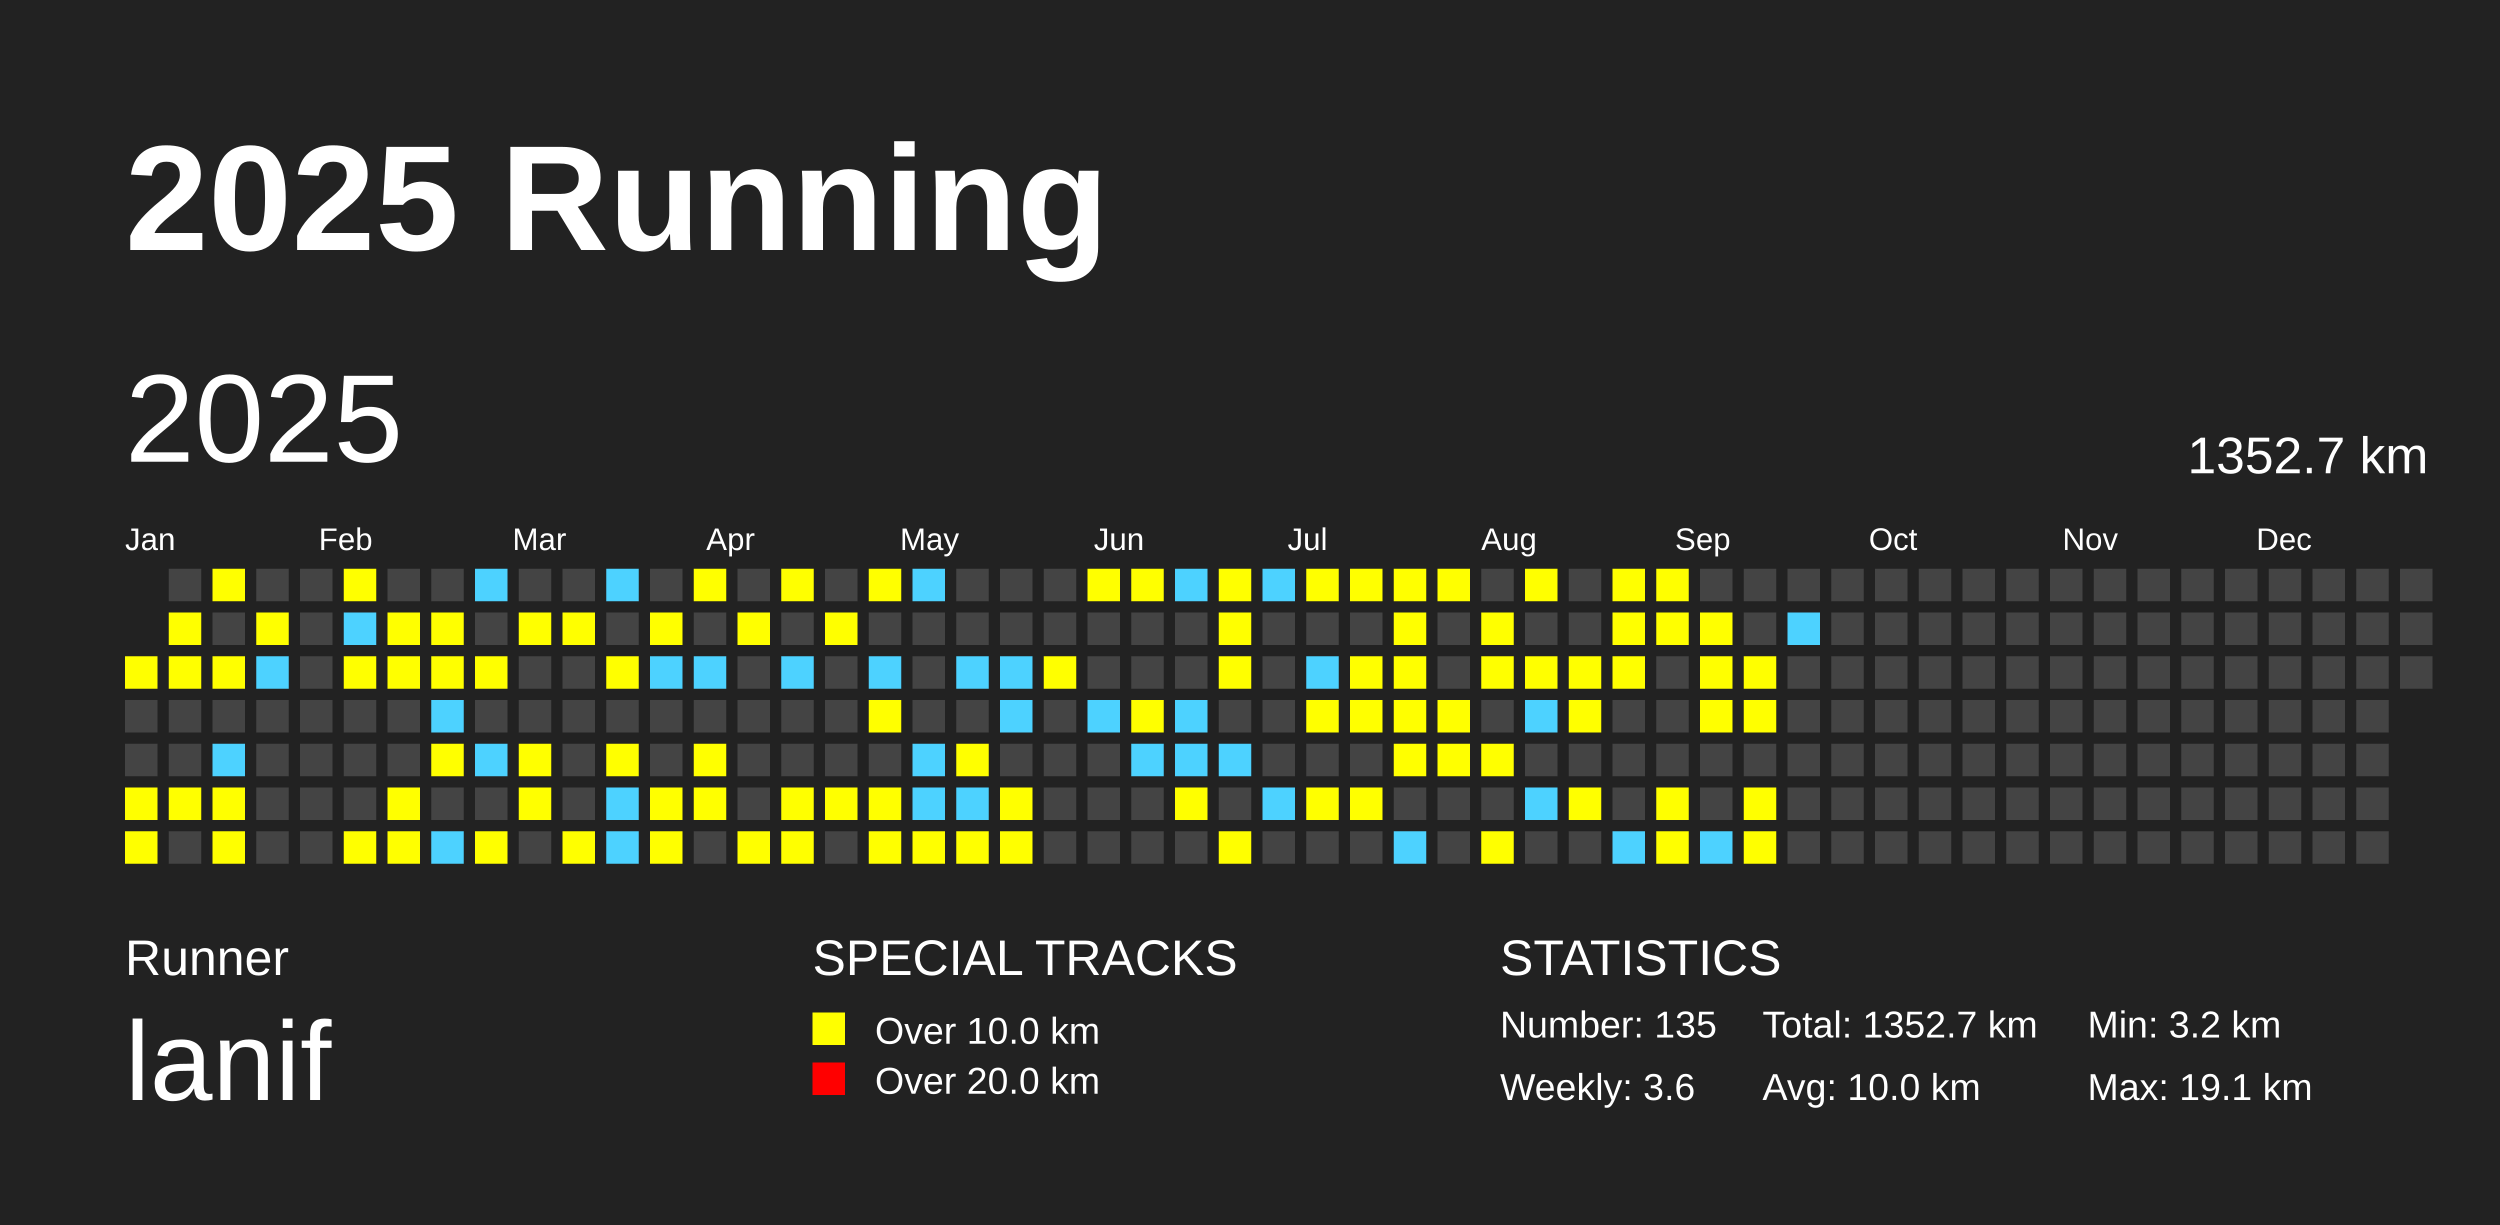
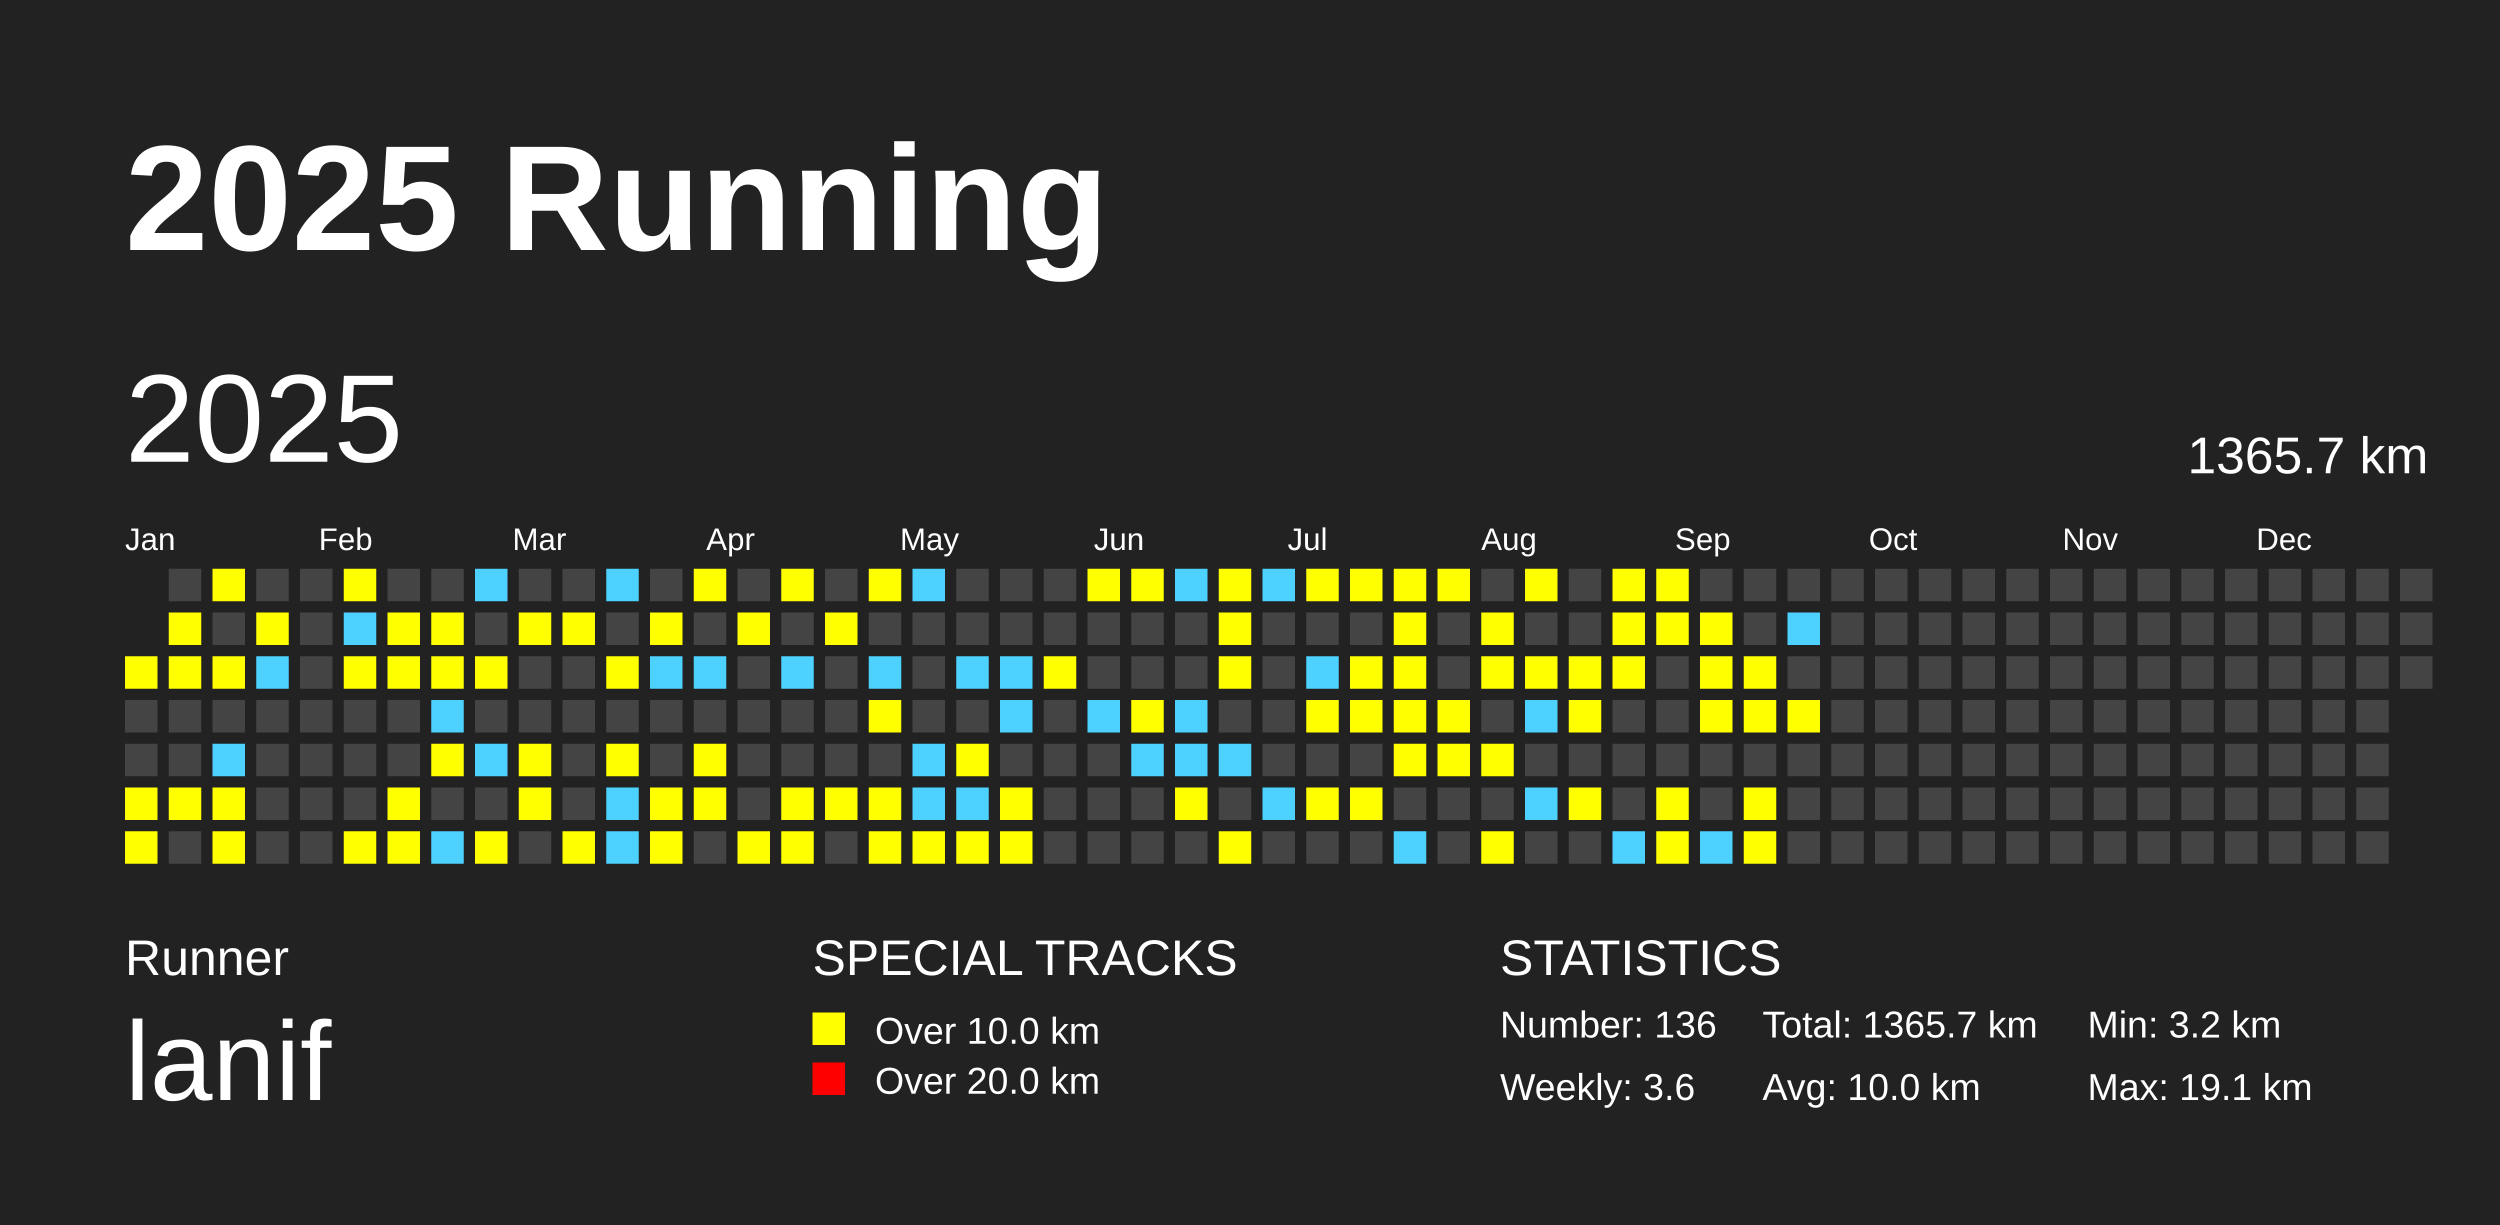
<svg xmlns="http://www.w3.org/2000/svg" baseProfile="full" height="98mm" version="1.1" viewBox="0,0,200,98" width="200mm">
  <defs />
  <rect fill="#222222" height="98" width="200" x="0" y="0" />
  <text fill="#FFFFFF" style="font-size:12px; font-family:Arial; font-weight:bold;" x="10" y="20">2025 Running</text>
  <text fill="#FFFFFF" style="font-size:4px; font-family:Arial" x="10" y="78">Runner</text>
  <text fill="#FFFFFF" style="font-size:9px; font-family:Arial" x="10" y="88">lanif</text>
  <text fill="#FFFFFF" style="font-size:4px; font-family:Arial" x="65" y="78">SPECIAL TRACKS</text>
  <rect fill="yellow" height="2.6" width="2.6" x="65" y="81" />
  <text fill="#FFFFFF" style="font-size:3px; font-family:Arial" x="70" y="83.5">Over 10.0 km</text>
  <rect fill="red" height="2.6" width="2.6" x="65" y="85" />
  <text fill="#FFFFFF" style="font-size:3px; font-family:Arial" x="70" y="87.5">Over 20.0 km</text>
  <text fill="#FFFFFF" style="font-size:4px; font-family:Arial" x="120" y="78">STATISTICS</text>
-   <text fill="#FFFFFF" style="font-size:3px; font-family:Arial" x="120" y="83">Number: 135</text>
+   <text fill="#FFFFFF" style="font-size:3px; font-family:Arial" x="120" y="83">Number: 136</text>
  <text fill="#FFFFFF" style="font-size:3px; font-family:Arial" x="120" y="88">Weekly: 3.6</text>
-   <text fill="#FFFFFF" style="font-size:3px; font-family:Arial" x="141" y="83">Total: 1352.7 km</text>
+   <text fill="#FFFFFF" style="font-size:3px; font-family:Arial" x="141" y="83">Total: 1365.7 km</text>
  <text fill="#FFFFFF" style="font-size:3px; font-family:Arial" x="141" y="88">Avg: 10.0 km</text>
  <text fill="#FFFFFF" style="font-size:3px; font-family:Arial" x="167" y="83">Min: 3.2 km</text>
  <text fill="#FFFFFF" style="font-size:3px; font-family:Arial" x="167" y="88">Max: 19.1 km</text>
  <text dominant-baseline="hanging" fill="#FFFFFF" style="font-size:10.0px; font-family:Arial;" x="10" y="30">2025</text>
-   <text dominant-baseline="hanging" fill="#FFFFFF" style="font-size:4.125px; font-family:Arial;" x="175" y="35">1352.7 km</text>
+   <text dominant-baseline="hanging" fill="#FFFFFF" style="font-size:4.125px; font-family:Arial;" x="175" y="35">1365.7 km</text>
  <text fill="#FFFFFF" style="font-size:2.5px; font-family:Arial" x="10.0" y="44">Jan</text>
  <text fill="#FFFFFF" style="font-size:2.5px; font-family:Arial" x="25.5" y="44">Feb</text>
  <text fill="#FFFFFF" style="font-size:2.5px; font-family:Arial" x="41.0" y="44">Mar</text>
  <text fill="#FFFFFF" style="font-size:2.5px; font-family:Arial" x="56.5" y="44">Apr</text>
  <text fill="#FFFFFF" style="font-size:2.5px; font-family:Arial" x="72.0" y="44">May</text>
  <text fill="#FFFFFF" style="font-size:2.5px; font-family:Arial" x="87.5" y="44">Jun</text>
  <text fill="#FFFFFF" style="font-size:2.5px; font-family:Arial" x="103.0" y="44">Jul</text>
  <text fill="#FFFFFF" style="font-size:2.5px; font-family:Arial" x="118.5" y="44">Aug</text>
  <text fill="#FFFFFF" style="font-size:2.5px; font-family:Arial" x="134.0" y="44">Sep</text>
  <text fill="#FFFFFF" style="font-size:2.5px; font-family:Arial" x="149.5" y="44">Oct</text>
  <text fill="#FFFFFF" style="font-size:2.5px; font-family:Arial" x="165.0" y="44">Nov</text>
  <text fill="#FFFFFF" style="font-size:2.5px; font-family:Arial" x="180.5" y="44">Dec</text>
  <rect fill="yellow" height="2.6" width="2.6" x="10.0" y="52.5" />
  <rect fill="#444444" height="2.6" width="2.6" x="10.0" y="56.0" />
  <rect fill="#444444" height="2.6" width="2.6" x="10.0" y="59.5" />
  <rect fill="yellow" height="2.6" width="2.6" x="10.0" y="63.0" />
  <rect fill="yellow" height="2.6" width="2.6" x="10.0" y="66.5" />
  <rect fill="#444444" height="2.6" width="2.6" x="13.5" y="45.5" />
  <rect fill="yellow" height="2.6" width="2.6" x="13.5" y="49.0" />
  <rect fill="yellow" height="2.6" width="2.6" x="13.5" y="52.5" />
  <rect fill="#444444" height="2.6" width="2.6" x="13.5" y="56.0" />
  <rect fill="#444444" height="2.6" width="2.6" x="13.5" y="59.5" />
  <rect fill="yellow" height="2.6" width="2.6" x="13.5" y="63.0" />
  <rect fill="#444444" height="2.6" width="2.6" x="13.5" y="66.5" />
  <rect fill="yellow" height="2.6" width="2.6" x="17.0" y="45.5" />
  <rect fill="#444444" height="2.6" width="2.6" x="17.0" y="49.0" />
  <rect fill="yellow" height="2.6" width="2.6" x="17.0" y="52.5" />
  <rect fill="#444444" height="2.6" width="2.6" x="17.0" y="56.0" />
  <rect fill="#4DD2FF" height="2.6" width="2.6" x="17.0" y="59.5" />
  <rect fill="yellow" height="2.6" width="2.6" x="17.0" y="63.0" />
  <rect fill="yellow" height="2.6" width="2.6" x="17.0" y="66.5" />
  <rect fill="#444444" height="2.6" width="2.6" x="20.5" y="45.5" />
  <rect fill="yellow" height="2.6" width="2.6" x="20.5" y="49.0" />
  <rect fill="#4DD2FF" height="2.6" width="2.6" x="20.5" y="52.5" />
  <rect fill="#444444" height="2.6" width="2.6" x="20.5" y="56.0" />
  <rect fill="#444444" height="2.6" width="2.6" x="20.5" y="59.5" />
  <rect fill="#444444" height="2.6" width="2.6" x="20.5" y="63.0" />
  <rect fill="#444444" height="2.6" width="2.6" x="20.5" y="66.5" />
  <rect fill="#444444" height="2.6" width="2.6" x="24.0" y="45.5" />
  <rect fill="#444444" height="2.6" width="2.6" x="24.0" y="49.0" />
  <rect fill="#444444" height="2.6" width="2.6" x="24.0" y="52.5" />
  <rect fill="#444444" height="2.6" width="2.6" x="24.0" y="56.0" />
  <rect fill="#444444" height="2.6" width="2.6" x="24.0" y="59.5" />
  <rect fill="#444444" height="2.6" width="2.6" x="24.0" y="63.0" />
  <rect fill="#444444" height="2.6" width="2.6" x="24.0" y="66.5" />
  <rect fill="yellow" height="2.6" width="2.6" x="27.5" y="45.5" />
  <rect fill="#4DD2FF" height="2.6" width="2.6" x="27.5" y="49.0" />
  <rect fill="yellow" height="2.6" width="2.6" x="27.5" y="52.5" />
  <rect fill="#444444" height="2.6" width="2.6" x="27.5" y="56.0" />
  <rect fill="#444444" height="2.6" width="2.6" x="27.5" y="59.5" />
  <rect fill="#444444" height="2.6" width="2.6" x="27.5" y="63.0" />
  <rect fill="yellow" height="2.6" width="2.6" x="27.5" y="66.5" />
  <rect fill="#444444" height="2.6" width="2.6" x="31.0" y="45.5" />
  <rect fill="yellow" height="2.6" width="2.6" x="31.0" y="49.0" />
  <rect fill="yellow" height="2.6" width="2.6" x="31.0" y="52.5" />
  <rect fill="#444444" height="2.6" width="2.6" x="31.0" y="56.0" />
  <rect fill="#444444" height="2.6" width="2.6" x="31.0" y="59.5" />
  <rect fill="yellow" height="2.6" width="2.6" x="31.0" y="63.0" />
  <rect fill="yellow" height="2.6" width="2.6" x="31.0" y="66.5" />
  <rect fill="#444444" height="2.6" width="2.6" x="34.5" y="45.5" />
  <rect fill="yellow" height="2.6" width="2.6" x="34.5" y="49.0" />
  <rect fill="yellow" height="2.6" width="2.6" x="34.5" y="52.5" />
  <rect fill="#4DD2FF" height="2.6" width="2.6" x="34.5" y="56.0" />
  <rect fill="yellow" height="2.6" width="2.6" x="34.5" y="59.5" />
  <rect fill="#444444" height="2.6" width="2.6" x="34.5" y="63.0" />
  <rect fill="#4DD2FF" height="2.6" width="2.6" x="34.5" y="66.5" />
  <rect fill="#4DD2FF" height="2.6" width="2.6" x="38.0" y="45.5" />
  <rect fill="#444444" height="2.6" width="2.6" x="38.0" y="49.0" />
  <rect fill="yellow" height="2.6" width="2.6" x="38.0" y="52.5" />
  <rect fill="#444444" height="2.6" width="2.6" x="38.0" y="56.0" />
  <rect fill="#4DD2FF" height="2.6" width="2.6" x="38.0" y="59.5" />
  <rect fill="#444444" height="2.6" width="2.6" x="38.0" y="63.0" />
  <rect fill="yellow" height="2.6" width="2.6" x="38.0" y="66.5" />
  <rect fill="#444444" height="2.6" width="2.6" x="41.5" y="45.5" />
  <rect fill="yellow" height="2.6" width="2.6" x="41.5" y="49.0" />
  <rect fill="#444444" height="2.6" width="2.6" x="41.5" y="52.5" />
  <rect fill="#444444" height="2.6" width="2.6" x="41.5" y="56.0" />
  <rect fill="yellow" height="2.6" width="2.6" x="41.5" y="59.5" />
  <rect fill="yellow" height="2.6" width="2.6" x="41.5" y="63.0" />
  <rect fill="#444444" height="2.6" width="2.6" x="41.5" y="66.5" />
  <rect fill="#444444" height="2.6" width="2.6" x="45.0" y="45.5" />
  <rect fill="yellow" height="2.6" width="2.6" x="45.0" y="49.0" />
  <rect fill="#444444" height="2.6" width="2.6" x="45.0" y="52.5" />
  <rect fill="#444444" height="2.6" width="2.6" x="45.0" y="56.0" />
  <rect fill="#444444" height="2.6" width="2.6" x="45.0" y="59.5" />
  <rect fill="#444444" height="2.6" width="2.6" x="45.0" y="63.0" />
  <rect fill="yellow" height="2.6" width="2.6" x="45.0" y="66.5" />
  <rect fill="#4DD2FF" height="2.6" width="2.6" x="48.5" y="45.5" />
  <rect fill="#444444" height="2.6" width="2.6" x="48.5" y="49.0" />
  <rect fill="yellow" height="2.6" width="2.6" x="48.5" y="52.5" />
  <rect fill="#444444" height="2.6" width="2.6" x="48.5" y="56.0" />
  <rect fill="yellow" height="2.6" width="2.6" x="48.5" y="59.5" />
  <rect fill="#4DD2FF" height="2.6" width="2.6" x="48.5" y="63.0" />
  <rect fill="#4DD2FF" height="2.6" width="2.6" x="48.5" y="66.5" />
  <rect fill="#444444" height="2.6" width="2.6" x="52.0" y="45.5" />
  <rect fill="yellow" height="2.6" width="2.6" x="52.0" y="49.0" />
  <rect fill="#4DD2FF" height="2.6" width="2.6" x="52.0" y="52.5" />
  <rect fill="#444444" height="2.6" width="2.6" x="52.0" y="56.0" />
  <rect fill="#444444" height="2.6" width="2.6" x="52.0" y="59.5" />
  <rect fill="yellow" height="2.6" width="2.6" x="52.0" y="63.0" />
  <rect fill="yellow" height="2.6" width="2.6" x="52.0" y="66.5" />
  <rect fill="yellow" height="2.6" width="2.6" x="55.5" y="45.5" />
  <rect fill="#444444" height="2.6" width="2.6" x="55.5" y="49.0" />
  <rect fill="#4DD2FF" height="2.6" width="2.6" x="55.5" y="52.5" />
  <rect fill="#444444" height="2.6" width="2.6" x="55.5" y="56.0" />
  <rect fill="yellow" height="2.6" width="2.6" x="55.5" y="59.5" />
  <rect fill="yellow" height="2.6" width="2.6" x="55.5" y="63.0" />
  <rect fill="#444444" height="2.6" width="2.6" x="55.5" y="66.5" />
  <rect fill="#444444" height="2.6" width="2.6" x="59.0" y="45.5" />
  <rect fill="yellow" height="2.6" width="2.6" x="59.0" y="49.0" />
  <rect fill="#444444" height="2.6" width="2.6" x="59.0" y="52.5" />
  <rect fill="#444444" height="2.6" width="2.6" x="59.0" y="56.0" />
  <rect fill="#444444" height="2.6" width="2.6" x="59.0" y="59.5" />
  <rect fill="#444444" height="2.6" width="2.6" x="59.0" y="63.0" />
  <rect fill="yellow" height="2.6" width="2.6" x="59.0" y="66.5" />
  <rect fill="yellow" height="2.6" width="2.6" x="62.5" y="45.5" />
  <rect fill="#444444" height="2.6" width="2.6" x="62.5" y="49.0" />
  <rect fill="#4DD2FF" height="2.6" width="2.6" x="62.5" y="52.5" />
  <rect fill="#444444" height="2.6" width="2.6" x="62.5" y="56.0" />
  <rect fill="#444444" height="2.6" width="2.6" x="62.5" y="59.5" />
  <rect fill="yellow" height="2.6" width="2.6" x="62.5" y="63.0" />
  <rect fill="yellow" height="2.6" width="2.6" x="62.5" y="66.5" />
  <rect fill="#444444" height="2.6" width="2.6" x="66.0" y="45.5" />
  <rect fill="yellow" height="2.6" width="2.6" x="66.0" y="49.0" />
  <rect fill="#444444" height="2.6" width="2.6" x="66.0" y="52.5" />
  <rect fill="#444444" height="2.6" width="2.6" x="66.0" y="56.0" />
  <rect fill="#444444" height="2.6" width="2.6" x="66.0" y="59.5" />
  <rect fill="yellow" height="2.6" width="2.6" x="66.0" y="63.0" />
  <rect fill="#444444" height="2.6" width="2.6" x="66.0" y="66.5" />
  <rect fill="yellow" height="2.6" width="2.6" x="69.5" y="45.5" />
  <rect fill="#444444" height="2.6" width="2.6" x="69.5" y="49.0" />
  <rect fill="#4DD2FF" height="2.6" width="2.6" x="69.5" y="52.5" />
  <rect fill="yellow" height="2.6" width="2.6" x="69.5" y="56.0" />
  <rect fill="#444444" height="2.6" width="2.6" x="69.5" y="59.5" />
  <rect fill="yellow" height="2.6" width="2.6" x="69.5" y="63.0" />
  <rect fill="yellow" height="2.6" width="2.6" x="69.5" y="66.5" />
  <rect fill="#4DD2FF" height="2.6" width="2.6" x="73.0" y="45.5" />
  <rect fill="#444444" height="2.6" width="2.6" x="73.0" y="49.0" />
  <rect fill="#444444" height="2.6" width="2.6" x="73.0" y="52.5" />
  <rect fill="#444444" height="2.6" width="2.6" x="73.0" y="56.0" />
  <rect fill="#4DD2FF" height="2.6" width="2.6" x="73.0" y="59.5" />
  <rect fill="#4DD2FF" height="2.6" width="2.6" x="73.0" y="63.0" />
  <rect fill="yellow" height="2.6" width="2.6" x="73.0" y="66.5" />
  <rect fill="#444444" height="2.6" width="2.6" x="76.5" y="45.5" />
  <rect fill="#444444" height="2.6" width="2.6" x="76.5" y="49.0" />
  <rect fill="#4DD2FF" height="2.6" width="2.6" x="76.5" y="52.5" />
  <rect fill="#444444" height="2.6" width="2.6" x="76.5" y="56.0" />
  <rect fill="yellow" height="2.6" width="2.6" x="76.5" y="59.5" />
  <rect fill="#4DD2FF" height="2.6" width="2.6" x="76.5" y="63.0" />
  <rect fill="yellow" height="2.6" width="2.6" x="76.5" y="66.5" />
  <rect fill="#444444" height="2.6" width="2.6" x="80.0" y="45.5" />
  <rect fill="#444444" height="2.6" width="2.6" x="80.0" y="49.0" />
  <rect fill="#4DD2FF" height="2.6" width="2.6" x="80.0" y="52.5" />
  <rect fill="#4DD2FF" height="2.6" width="2.6" x="80.0" y="56.0" />
  <rect fill="#444444" height="2.6" width="2.6" x="80.0" y="59.5" />
  <rect fill="yellow" height="2.6" width="2.6" x="80.0" y="63.0" />
  <rect fill="yellow" height="2.6" width="2.6" x="80.0" y="66.5" />
  <rect fill="#444444" height="2.6" width="2.6" x="83.5" y="45.5" />
  <rect fill="#444444" height="2.6" width="2.6" x="83.5" y="49.0" />
  <rect fill="yellow" height="2.6" width="2.6" x="83.5" y="52.5" />
  <rect fill="#444444" height="2.6" width="2.6" x="83.5" y="56.0" />
  <rect fill="#444444" height="2.6" width="2.6" x="83.5" y="59.5" />
  <rect fill="#444444" height="2.6" width="2.6" x="83.5" y="63.0" />
  <rect fill="#444444" height="2.6" width="2.6" x="83.5" y="66.5" />
  <rect fill="yellow" height="2.6" width="2.6" x="87.0" y="45.5" />
  <rect fill="#444444" height="2.6" width="2.6" x="87.0" y="49.0" />
  <rect fill="#444444" height="2.6" width="2.6" x="87.0" y="52.5" />
  <rect fill="#4DD2FF" height="2.6" width="2.6" x="87.0" y="56.0" />
  <rect fill="#444444" height="2.6" width="2.6" x="87.0" y="59.5" />
  <rect fill="#444444" height="2.6" width="2.6" x="87.0" y="63.0" />
  <rect fill="#444444" height="2.6" width="2.6" x="87.0" y="66.5" />
  <rect fill="yellow" height="2.6" width="2.6" x="90.5" y="45.5" />
  <rect fill="#444444" height="2.6" width="2.6" x="90.5" y="49.0" />
  <rect fill="#444444" height="2.6" width="2.6" x="90.5" y="52.5" />
  <rect fill="yellow" height="2.6" width="2.6" x="90.5" y="56.0" />
  <rect fill="#4DD2FF" height="2.6" width="2.6" x="90.5" y="59.5" />
  <rect fill="#444444" height="2.6" width="2.6" x="90.5" y="63.0" />
  <rect fill="#444444" height="2.6" width="2.6" x="90.5" y="66.5" />
  <rect fill="#4DD2FF" height="2.6" width="2.6" x="94.0" y="45.5" />
  <rect fill="#444444" height="2.6" width="2.6" x="94.0" y="49.0" />
  <rect fill="#444444" height="2.6" width="2.6" x="94.0" y="52.5" />
  <rect fill="#4DD2FF" height="2.6" width="2.6" x="94.0" y="56.0" />
  <rect fill="#4DD2FF" height="2.6" width="2.6" x="94.0" y="59.5" />
  <rect fill="yellow" height="2.6" width="2.6" x="94.0" y="63.0" />
  <rect fill="#444444" height="2.6" width="2.6" x="94.0" y="66.5" />
  <rect fill="yellow" height="2.6" width="2.6" x="97.5" y="45.5" />
  <rect fill="yellow" height="2.6" width="2.6" x="97.5" y="49.0" />
  <rect fill="yellow" height="2.6" width="2.6" x="97.5" y="52.5" />
  <rect fill="#444444" height="2.6" width="2.6" x="97.5" y="56.0" />
  <rect fill="#4DD2FF" height="2.6" width="2.6" x="97.5" y="59.5" />
  <rect fill="#444444" height="2.6" width="2.6" x="97.5" y="63.0" />
  <rect fill="yellow" height="2.6" width="2.6" x="97.5" y="66.5" />
  <rect fill="#4DD2FF" height="2.6" width="2.6" x="101.0" y="45.5" />
  <rect fill="#444444" height="2.6" width="2.6" x="101.0" y="49.0" />
  <rect fill="#444444" height="2.6" width="2.6" x="101.0" y="52.5" />
  <rect fill="#444444" height="2.6" width="2.6" x="101.0" y="56.0" />
  <rect fill="#444444" height="2.6" width="2.6" x="101.0" y="59.5" />
  <rect fill="#4DD2FF" height="2.6" width="2.6" x="101.0" y="63.0" />
  <rect fill="#444444" height="2.6" width="2.6" x="101.0" y="66.5" />
  <rect fill="yellow" height="2.6" width="2.6" x="104.5" y="45.5" />
  <rect fill="#444444" height="2.6" width="2.6" x="104.5" y="49.0" />
  <rect fill="#4DD2FF" height="2.6" width="2.6" x="104.5" y="52.5" />
  <rect fill="yellow" height="2.6" width="2.6" x="104.5" y="56.0" />
  <rect fill="#444444" height="2.6" width="2.6" x="104.5" y="59.5" />
  <rect fill="yellow" height="2.6" width="2.6" x="104.5" y="63.0" />
  <rect fill="#444444" height="2.6" width="2.6" x="104.5" y="66.5" />
  <rect fill="yellow" height="2.6" width="2.6" x="108.0" y="45.5" />
  <rect fill="#444444" height="2.6" width="2.6" x="108.0" y="49.0" />
  <rect fill="yellow" height="2.6" width="2.6" x="108.0" y="52.5" />
  <rect fill="yellow" height="2.6" width="2.6" x="108.0" y="56.0" />
  <rect fill="#444444" height="2.6" width="2.6" x="108.0" y="59.5" />
  <rect fill="yellow" height="2.6" width="2.6" x="108.0" y="63.0" />
  <rect fill="#444444" height="2.6" width="2.6" x="108.0" y="66.5" />
  <rect fill="yellow" height="2.6" width="2.6" x="111.5" y="45.5" />
  <rect fill="yellow" height="2.6" width="2.6" x="111.5" y="49.0" />
  <rect fill="yellow" height="2.6" width="2.6" x="111.5" y="52.5" />
  <rect fill="yellow" height="2.6" width="2.6" x="111.5" y="56.0" />
  <rect fill="yellow" height="2.6" width="2.6" x="111.5" y="59.5" />
  <rect fill="#444444" height="2.6" width="2.6" x="111.5" y="63.0" />
  <rect fill="#4DD2FF" height="2.6" width="2.6" x="111.5" y="66.5" />
  <rect fill="yellow" height="2.6" width="2.6" x="115.0" y="45.5" />
  <rect fill="#444444" height="2.6" width="2.6" x="115.0" y="49.0" />
  <rect fill="#444444" height="2.6" width="2.6" x="115.0" y="52.5" />
  <rect fill="yellow" height="2.6" width="2.6" x="115.0" y="56.0" />
  <rect fill="yellow" height="2.6" width="2.6" x="115.0" y="59.5" />
  <rect fill="#444444" height="2.6" width="2.6" x="115.0" y="63.0" />
  <rect fill="#444444" height="2.6" width="2.6" x="115.0" y="66.5" />
  <rect fill="#444444" height="2.6" width="2.6" x="118.5" y="45.5" />
  <rect fill="yellow" height="2.6" width="2.6" x="118.5" y="49.0" />
  <rect fill="yellow" height="2.6" width="2.6" x="118.5" y="52.5" />
  <rect fill="#444444" height="2.6" width="2.6" x="118.5" y="56.0" />
  <rect fill="yellow" height="2.6" width="2.6" x="118.5" y="59.5" />
  <rect fill="#444444" height="2.6" width="2.6" x="118.5" y="63.0" />
  <rect fill="yellow" height="2.6" width="2.6" x="118.5" y="66.5" />
  <rect fill="yellow" height="2.6" width="2.6" x="122.0" y="45.5" />
  <rect fill="#444444" height="2.6" width="2.6" x="122.0" y="49.0" />
  <rect fill="yellow" height="2.6" width="2.6" x="122.0" y="52.5" />
  <rect fill="#4DD2FF" height="2.6" width="2.6" x="122.0" y="56.0" />
  <rect fill="#444444" height="2.6" width="2.6" x="122.0" y="59.5" />
  <rect fill="#4DD2FF" height="2.6" width="2.6" x="122.0" y="63.0" />
  <rect fill="#444444" height="2.6" width="2.6" x="122.0" y="66.5" />
  <rect fill="#444444" height="2.6" width="2.6" x="125.5" y="45.5" />
  <rect fill="#444444" height="2.6" width="2.6" x="125.5" y="49.0" />
  <rect fill="yellow" height="2.6" width="2.6" x="125.5" y="52.5" />
  <rect fill="yellow" height="2.6" width="2.6" x="125.5" y="56.0" />
  <rect fill="#444444" height="2.6" width="2.6" x="125.5" y="59.5" />
  <rect fill="yellow" height="2.6" width="2.6" x="125.5" y="63.0" />
  <rect fill="#444444" height="2.6" width="2.6" x="125.5" y="66.5" />
  <rect fill="yellow" height="2.6" width="2.6" x="129.0" y="45.5" />
  <rect fill="yellow" height="2.6" width="2.6" x="129.0" y="49.0" />
  <rect fill="yellow" height="2.6" width="2.6" x="129.0" y="52.5" />
  <rect fill="#444444" height="2.6" width="2.6" x="129.0" y="56.0" />
  <rect fill="#444444" height="2.6" width="2.6" x="129.0" y="59.5" />
  <rect fill="#444444" height="2.6" width="2.6" x="129.0" y="63.0" />
  <rect fill="#4DD2FF" height="2.6" width="2.6" x="129.0" y="66.5" />
  <rect fill="yellow" height="2.6" width="2.6" x="132.5" y="45.5" />
  <rect fill="yellow" height="2.6" width="2.6" x="132.5" y="49.0" />
  <rect fill="#444444" height="2.6" width="2.6" x="132.5" y="52.5" />
  <rect fill="#444444" height="2.6" width="2.6" x="132.5" y="56.0" />
  <rect fill="#444444" height="2.6" width="2.6" x="132.5" y="59.5" />
  <rect fill="yellow" height="2.6" width="2.6" x="132.5" y="63.0" />
  <rect fill="yellow" height="2.6" width="2.6" x="132.5" y="66.5" />
  <rect fill="#444444" height="2.6" width="2.6" x="136.0" y="45.5" />
  <rect fill="yellow" height="2.6" width="2.6" x="136.0" y="49.0" />
  <rect fill="yellow" height="2.6" width="2.6" x="136.0" y="52.5" />
  <rect fill="yellow" height="2.6" width="2.6" x="136.0" y="56.0" />
  <rect fill="#444444" height="2.6" width="2.6" x="136.0" y="59.5" />
  <rect fill="#444444" height="2.6" width="2.6" x="136.0" y="63.0" />
  <rect fill="#4DD2FF" height="2.6" width="2.6" x="136.0" y="66.5" />
  <rect fill="#444444" height="2.6" width="2.6" x="139.5" y="45.5" />
  <rect fill="#444444" height="2.6" width="2.6" x="139.5" y="49.0" />
  <rect fill="yellow" height="2.6" width="2.6" x="139.5" y="52.5" />
  <rect fill="yellow" height="2.6" width="2.6" x="139.5" y="56.0" />
  <rect fill="#444444" height="2.6" width="2.6" x="139.5" y="59.5" />
  <rect fill="yellow" height="2.6" width="2.6" x="139.5" y="63.0" />
  <rect fill="yellow" height="2.6" width="2.6" x="139.5" y="66.5" />
  <rect fill="#444444" height="2.6" width="2.6" x="143.0" y="45.5" />
  <rect fill="#4DD2FF" height="2.6" width="2.6" x="143.0" y="49.0" />
  <rect fill="#444444" height="2.6" width="2.6" x="143.0" y="52.5" />
-   <rect fill="#444444" height="2.6" width="2.6" x="143.0" y="56.0" />
+   <rect fill="yellow" height="2.6" width="2.6" x="143.0" y="56.0" />
  <rect fill="#444444" height="2.6" width="2.6" x="143.0" y="59.5" />
  <rect fill="#444444" height="2.6" width="2.6" x="143.0" y="63.0" />
  <rect fill="#444444" height="2.6" width="2.6" x="143.0" y="66.5" />
  <rect fill="#444444" height="2.6" width="2.6" x="146.5" y="45.5" />
  <rect fill="#444444" height="2.6" width="2.6" x="146.5" y="49.0" />
  <rect fill="#444444" height="2.6" width="2.6" x="146.5" y="52.5" />
  <rect fill="#444444" height="2.6" width="2.6" x="146.5" y="56.0" />
  <rect fill="#444444" height="2.6" width="2.6" x="146.5" y="59.5" />
  <rect fill="#444444" height="2.6" width="2.6" x="146.5" y="63.0" />
  <rect fill="#444444" height="2.6" width="2.6" x="146.5" y="66.5" />
  <rect fill="#444444" height="2.6" width="2.6" x="150.0" y="45.5" />
  <rect fill="#444444" height="2.6" width="2.6" x="150.0" y="49.0" />
  <rect fill="#444444" height="2.6" width="2.6" x="150.0" y="52.5" />
  <rect fill="#444444" height="2.6" width="2.6" x="150.0" y="56.0" />
  <rect fill="#444444" height="2.6" width="2.6" x="150.0" y="59.5" />
  <rect fill="#444444" height="2.6" width="2.6" x="150.0" y="63.0" />
  <rect fill="#444444" height="2.6" width="2.6" x="150.0" y="66.5" />
  <rect fill="#444444" height="2.6" width="2.6" x="153.5" y="45.5" />
  <rect fill="#444444" height="2.6" width="2.6" x="153.5" y="49.0" />
  <rect fill="#444444" height="2.6" width="2.6" x="153.5" y="52.5" />
  <rect fill="#444444" height="2.6" width="2.6" x="153.5" y="56.0" />
  <rect fill="#444444" height="2.6" width="2.6" x="153.5" y="59.5" />
  <rect fill="#444444" height="2.6" width="2.6" x="153.5" y="63.0" />
  <rect fill="#444444" height="2.6" width="2.6" x="153.5" y="66.5" />
  <rect fill="#444444" height="2.6" width="2.6" x="157.0" y="45.5" />
  <rect fill="#444444" height="2.6" width="2.6" x="157.0" y="49.0" />
  <rect fill="#444444" height="2.6" width="2.6" x="157.0" y="52.5" />
  <rect fill="#444444" height="2.6" width="2.6" x="157.0" y="56.0" />
  <rect fill="#444444" height="2.6" width="2.6" x="157.0" y="59.5" />
  <rect fill="#444444" height="2.6" width="2.6" x="157.0" y="63.0" />
  <rect fill="#444444" height="2.6" width="2.6" x="157.0" y="66.5" />
  <rect fill="#444444" height="2.6" width="2.6" x="160.5" y="45.5" />
  <rect fill="#444444" height="2.6" width="2.6" x="160.5" y="49.0" />
  <rect fill="#444444" height="2.6" width="2.6" x="160.5" y="52.5" />
  <rect fill="#444444" height="2.6" width="2.6" x="160.5" y="56.0" />
  <rect fill="#444444" height="2.6" width="2.6" x="160.5" y="59.5" />
  <rect fill="#444444" height="2.6" width="2.6" x="160.5" y="63.0" />
  <rect fill="#444444" height="2.6" width="2.6" x="160.5" y="66.5" />
  <rect fill="#444444" height="2.6" width="2.6" x="164.0" y="45.5" />
  <rect fill="#444444" height="2.6" width="2.6" x="164.0" y="49.0" />
  <rect fill="#444444" height="2.6" width="2.6" x="164.0" y="52.5" />
  <rect fill="#444444" height="2.6" width="2.6" x="164.0" y="56.0" />
  <rect fill="#444444" height="2.6" width="2.6" x="164.0" y="59.5" />
  <rect fill="#444444" height="2.6" width="2.6" x="164.0" y="63.0" />
  <rect fill="#444444" height="2.6" width="2.6" x="164.0" y="66.5" />
  <rect fill="#444444" height="2.6" width="2.6" x="167.5" y="45.5" />
  <rect fill="#444444" height="2.6" width="2.6" x="167.5" y="49.0" />
  <rect fill="#444444" height="2.6" width="2.6" x="167.5" y="52.5" />
  <rect fill="#444444" height="2.6" width="2.6" x="167.5" y="56.0" />
  <rect fill="#444444" height="2.6" width="2.6" x="167.5" y="59.5" />
  <rect fill="#444444" height="2.6" width="2.6" x="167.5" y="63.0" />
  <rect fill="#444444" height="2.6" width="2.6" x="167.5" y="66.5" />
  <rect fill="#444444" height="2.6" width="2.6" x="171.0" y="45.5" />
  <rect fill="#444444" height="2.6" width="2.6" x="171.0" y="49.0" />
  <rect fill="#444444" height="2.6" width="2.6" x="171.0" y="52.5" />
  <rect fill="#444444" height="2.6" width="2.6" x="171.0" y="56.0" />
  <rect fill="#444444" height="2.6" width="2.6" x="171.0" y="59.5" />
  <rect fill="#444444" height="2.6" width="2.6" x="171.0" y="63.0" />
  <rect fill="#444444" height="2.6" width="2.6" x="171.0" y="66.5" />
  <rect fill="#444444" height="2.6" width="2.6" x="174.5" y="45.5" />
  <rect fill="#444444" height="2.6" width="2.6" x="174.5" y="49.0" />
  <rect fill="#444444" height="2.6" width="2.6" x="174.5" y="52.5" />
  <rect fill="#444444" height="2.6" width="2.6" x="174.5" y="56.0" />
  <rect fill="#444444" height="2.6" width="2.6" x="174.5" y="59.5" />
  <rect fill="#444444" height="2.6" width="2.6" x="174.5" y="63.0" />
  <rect fill="#444444" height="2.6" width="2.6" x="174.5" y="66.5" />
  <rect fill="#444444" height="2.6" width="2.6" x="178.0" y="45.5" />
  <rect fill="#444444" height="2.6" width="2.6" x="178.0" y="49.0" />
  <rect fill="#444444" height="2.6" width="2.6" x="178.0" y="52.5" />
  <rect fill="#444444" height="2.6" width="2.6" x="178.0" y="56.0" />
  <rect fill="#444444" height="2.6" width="2.6" x="178.0" y="59.5" />
  <rect fill="#444444" height="2.6" width="2.6" x="178.0" y="63.0" />
  <rect fill="#444444" height="2.6" width="2.6" x="178.0" y="66.5" />
  <rect fill="#444444" height="2.6" width="2.6" x="181.5" y="45.5" />
  <rect fill="#444444" height="2.6" width="2.6" x="181.5" y="49.0" />
  <rect fill="#444444" height="2.6" width="2.6" x="181.5" y="52.5" />
  <rect fill="#444444" height="2.6" width="2.6" x="181.5" y="56.0" />
  <rect fill="#444444" height="2.6" width="2.6" x="181.5" y="59.5" />
  <rect fill="#444444" height="2.6" width="2.6" x="181.5" y="63.0" />
  <rect fill="#444444" height="2.6" width="2.6" x="181.5" y="66.5" />
  <rect fill="#444444" height="2.6" width="2.6" x="185.0" y="45.5" />
  <rect fill="#444444" height="2.6" width="2.6" x="185.0" y="49.0" />
  <rect fill="#444444" height="2.6" width="2.6" x="185.0" y="52.5" />
  <rect fill="#444444" height="2.6" width="2.6" x="185.0" y="56.0" />
  <rect fill="#444444" height="2.6" width="2.6" x="185.0" y="59.5" />
  <rect fill="#444444" height="2.6" width="2.6" x="185.0" y="63.0" />
  <rect fill="#444444" height="2.6" width="2.6" x="185.0" y="66.5" />
  <rect fill="#444444" height="2.6" width="2.6" x="188.5" y="45.5" />
  <rect fill="#444444" height="2.6" width="2.6" x="188.5" y="49.0" />
  <rect fill="#444444" height="2.6" width="2.6" x="188.5" y="52.5" />
  <rect fill="#444444" height="2.6" width="2.6" x="188.5" y="56.0" />
  <rect fill="#444444" height="2.6" width="2.6" x="188.5" y="59.5" />
  <rect fill="#444444" height="2.6" width="2.6" x="188.5" y="63.0" />
  <rect fill="#444444" height="2.6" width="2.6" x="188.5" y="66.5" />
  <rect fill="#444444" height="2.6" width="2.6" x="192.0" y="45.5" />
  <rect fill="#444444" height="2.6" width="2.6" x="192.0" y="49.0" />
  <rect fill="#444444" height="2.6" width="2.6" x="192.0" y="52.5" />
</svg>
